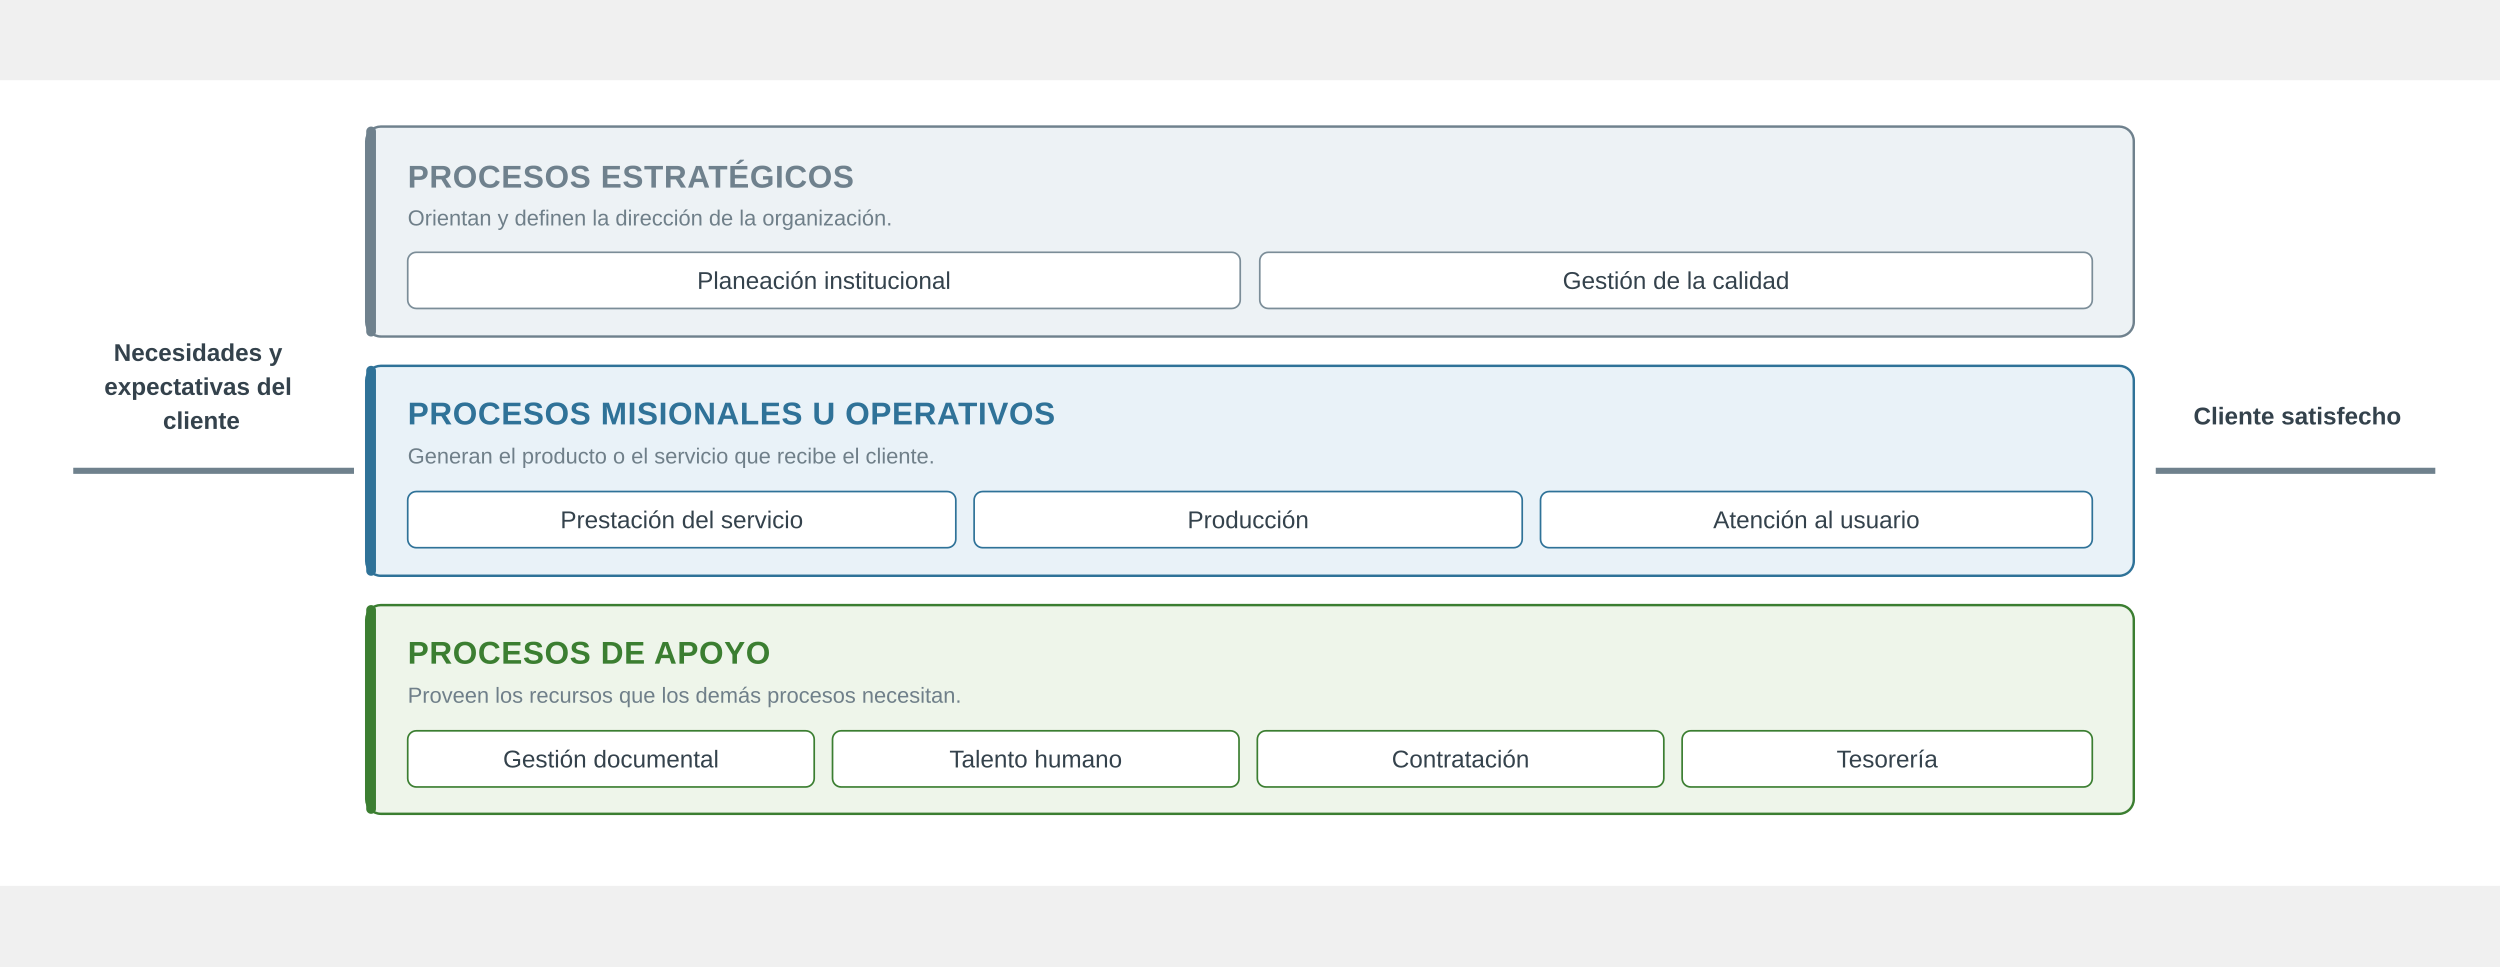
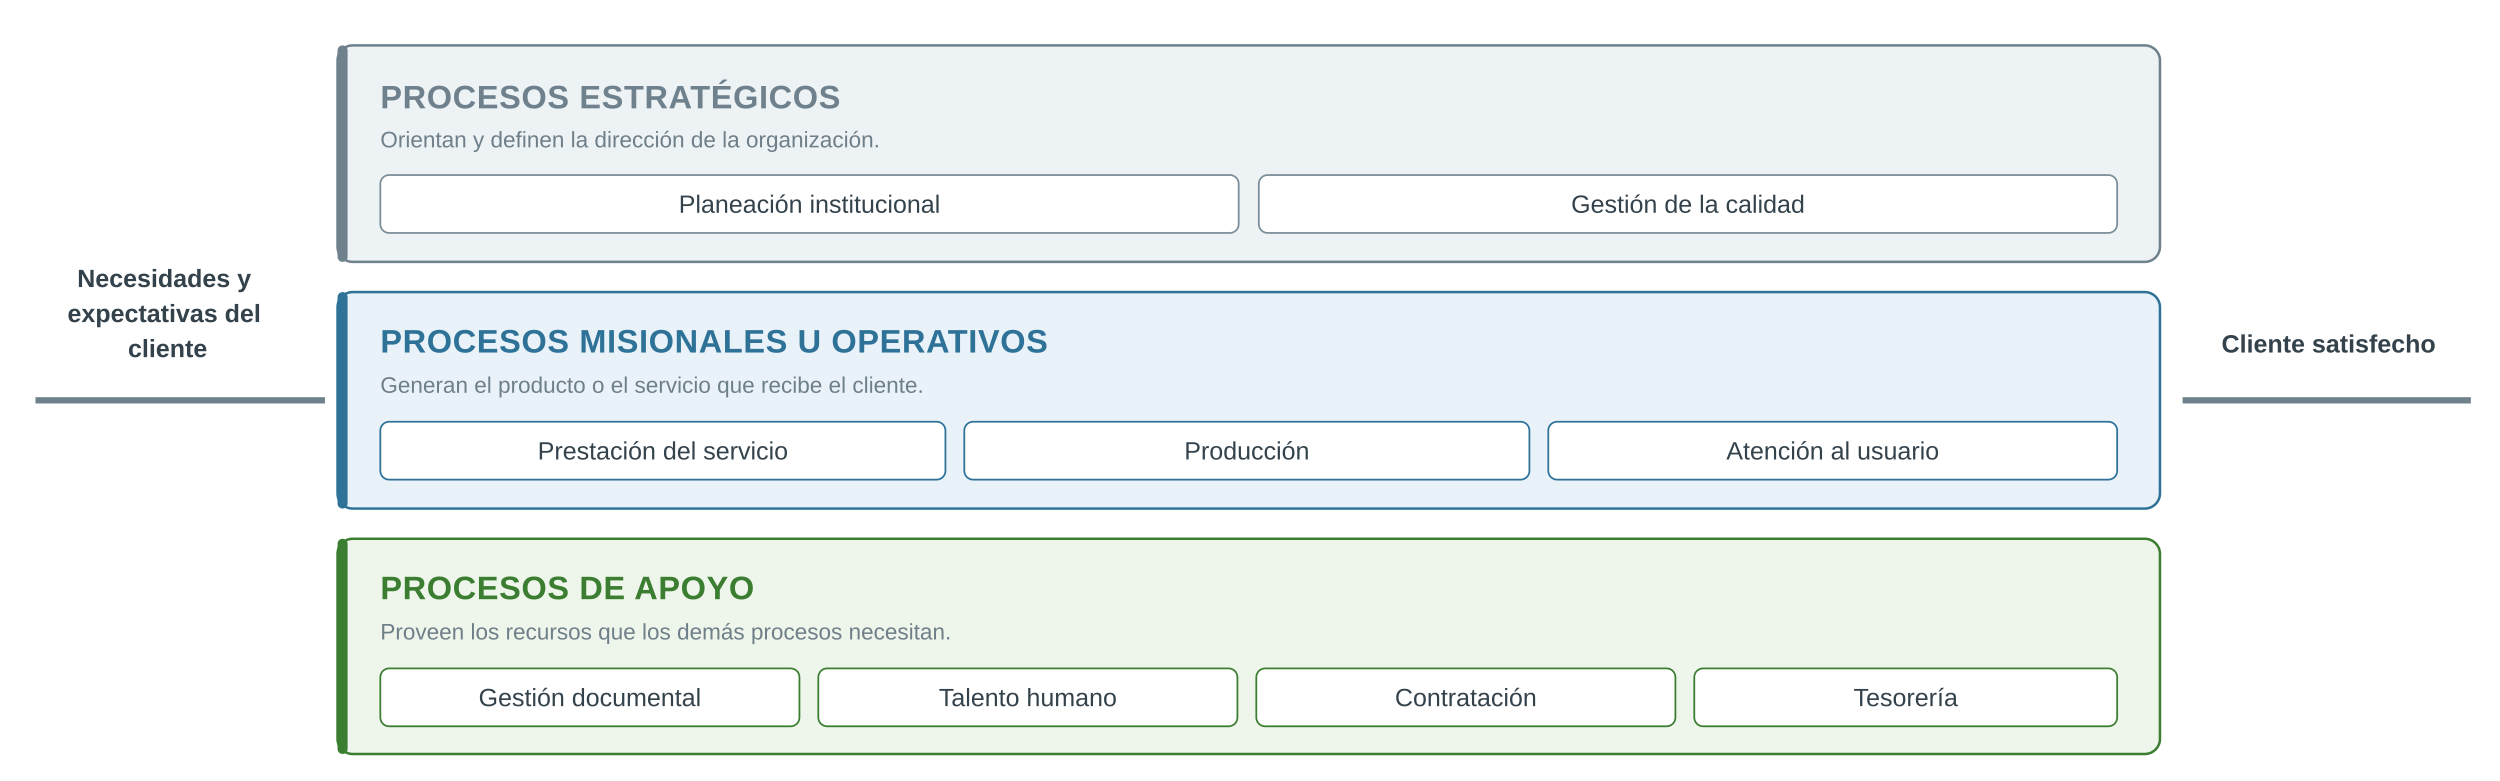
- <svg xmlns="http://www.w3.org/2000/svg" width="1030" height="398" viewBox="0 0 1030 398">
+ <svg xmlns="http://www.w3.org/2000/svg" width="999" height="312" viewBox="0 0 999 312">
  <defs>
    <clipPath id="clip-path">
+       <rect x="16" y="34" width="999" height="312" fill="none" />
+     </clipPath>
+     <clipPath id="clip-path-2">
      <rect id="Rectangle_453657" data-name="Rectangle 453657" width="1030" height="398" transform="translate(285.408 5101)" fill="#fff" stroke="#707070" stroke-width="1" />
    </clipPath>
  </defs>
-   <g id="Mask_Group_1099751" data-name="Mask Group 1099751" transform="translate(-285.408 -5101)" clip-path="url(#clip-path)">
-     <g id="Figura_16" data-name="Figura 16" transform="translate(285.408 5134.033)">
-       <rect id="Rectangle_453658" data-name="Rectangle 453658" width="1030" height="331.934" fill="#fff" />
-       <text id="Necesidades_y_expectativas_del_cliente" data-name="Necesidades y  expectativas del  cliente" transform="translate(82.983 115.674)" fill="#34424c" font-size="10" font-family="Arial-BoldMT, Arial" font-weight="700">
-         <tspan x="-36.133" y="0">Necesidades y </tspan>
-         <tspan x="-40.022" y="14">expectativas del </tspan>
-         <tspan x="-15.84" y="28">cliente</tspan>
-       </text>
-       <line id="Line_1340" data-name="Line 1340" x2="115.674" transform="translate(30.176 160.938)" stroke="#6f818d" stroke-width="2.515" />
-       <text id="Cliente_satisfecho" data-name="Cliente satisfecho" transform="translate(946.514 141.826)" fill="#34424c" font-size="10" font-family="Arial-BoldMT, Arial" font-weight="700">
-         <tspan x="-42.791" y="0">Cliente satisfecho</tspan>
-       </text>
-       <line id="Line_1341" data-name="Line 1341" x2="115.171" transform="translate(888.174 160.938)" stroke="#6f818d" stroke-width="2.515" />
-       <rect id="Rectangle_453659" data-name="Rectangle 453659" width="728.242" height="86.504" rx="6.035" transform="translate(150.879 19.111)" fill="#edf2f5" stroke="#6f818d" stroke-width="1.006" />
-       <rect id="Rectangle_453660" data-name="Rectangle 453660" width="4.023" height="86.504" rx="2.012" transform="translate(150.879 19.111)" fill="#6f818d" />
-       <text id="PROCESOS_ESTRATÉGICOS" data-name="PROCESOS ESTRATÉGICOS" transform="translate(167.979 44.258)" fill="#6f818d" font-size="13" font-family="Arial-BoldMT, Arial" font-weight="700" letter-spacing="0.019em">
-         <tspan x="0" y="0">PROCESOS ESTRATÉGICOS</tspan>
-       </text>
-       <text id="Orientan_y_definen_la_dirección_de_la_organización." data-name="Orientan y definen la dirección de la organización." transform="translate(167.979 59.849)" fill="#6f7f89" font-size="9" font-family="ArialMT, Arial">
-         <tspan x="0" y="0">Orientan y definen la dirección de la organización.</tspan>
-       </text>
-       <rect id="Rectangle_453661" data-name="Rectangle 453661" width="342.998" height="23.135" rx="3.521" transform="translate(167.979 70.913)" fill="#fff" stroke="#7b8d98" stroke-width="0.704" />
-       <rect id="Rectangle_453662" data-name="Rectangle 453662" width="342.998" height="23.135" rx="3.521" transform="translate(519.023 70.913)" fill="#fff" stroke="#7b8d98" stroke-width="0.704" />
-       <text id="Planeación_institucional" data-name="Planeación institucional" transform="translate(339.478 86.001)" fill="#34424c" font-size="10" font-family="ArialMT, Arial">
-         <tspan x="-52.256" y="0">Planeación institucional</tspan>
-       </text>
-       <text id="Gestión_de_la_calidad" data-name="Gestión de la calidad" transform="translate(690.522 86.001)" fill="#34424c" font-size="10" font-family="ArialMT, Arial">
-         <tspan x="-46.697" y="0">Gestión de la calidad</tspan>
-       </text>
-       <rect id="Rectangle_453663" data-name="Rectangle 453663" width="728.242" height="86.504" rx="6.035" transform="translate(150.879 117.686)" fill="#e9f2f8" stroke="#2f7298" stroke-width="1.006" />
-       <rect id="Rectangle_453664" data-name="Rectangle 453664" width="4.023" height="86.504" rx="2.012" transform="translate(150.879 117.686)" fill="#2f7298" />
-       <text id="PROCESOS_MISIONALES_U_OPERATIVOS" data-name="PROCESOS MISIONALES U OPERATIVOS" transform="translate(167.979 141.826)" fill="#2f7298" font-size="13" font-family="Arial-BoldMT, Arial" font-weight="700" letter-spacing="0.019em">
-         <tspan x="0" y="0">PROCESOS MISIONALES U OPERATIVOS</tspan>
-       </text>
-       <text id="Generan_el_producto_o_el_servicio_que_recibe_el_cliente." data-name="Generan el producto o el servicio que recibe el cliente." transform="translate(167.979 157.92)" fill="#6f7f89" font-size="9" font-family="ArialMT, Arial">
-         <tspan x="0" y="0">Generan el producto o el servicio que recibe el cliente.</tspan>
-       </text>
-       <rect id="Rectangle_453665" data-name="Rectangle 453665" width="225.815" height="23.135" rx="3.521" transform="translate(167.979 169.487)" fill="#fff" stroke="#2f7298" stroke-width="0.704" />
-       <rect id="Rectangle_453666" data-name="Rectangle 453666" width="225.815" height="23.135" rx="3.521" transform="translate(401.338 169.487)" fill="#fff" stroke="#2f7298" stroke-width="0.704" />
-       <rect id="Rectangle_453667" data-name="Rectangle 453667" width="227.324" height="23.135" rx="3.521" transform="translate(634.697 169.487)" fill="#fff" stroke="#2f7298" stroke-width="0.704" />
-       <text id="Prestación_del_servicio" data-name="Prestación del servicio" transform="translate(280.886 184.575)" fill="#34424c" font-size="10" font-family="ArialMT, Arial">
-         <tspan x="-50.022" y="0">Prestación del servicio</tspan>
-       </text>
-       <text id="Producción" transform="translate(514.246 184.575)" fill="#34424c" font-size="10" font-family="ArialMT, Arial">
-         <tspan x="-25.015" y="0">Producción</tspan>
-       </text>
-       <text id="Atención_al_usuario" data-name="Atención al usuario" transform="translate(748.359 184.575)" fill="#34424c" font-size="10" font-family="ArialMT, Arial">
-         <tspan x="-42.527" y="0">Atención al usuario</tspan>
-       </text>
-       <rect id="Rectangle_453668" data-name="Rectangle 453668" width="728.242" height="86.001" rx="6.035" transform="translate(150.879 216.26)" fill="#eef5ea" stroke="#3b7e31" stroke-width="1.006" />
-       <rect id="Rectangle_453669" data-name="Rectangle 453669" width="4.023" height="86.001" rx="2.012" transform="translate(150.879 216.26)" fill="#3b7e31" />
-       <text id="PROCESOS_DE_APOYO" data-name="PROCESOS DE APOYO" transform="translate(167.979 240.4)" fill="#3b7e31" font-size="13" font-family="Arial-BoldMT, Arial" font-weight="700" letter-spacing="0.019em">
-         <tspan x="0" y="0">PROCESOS DE APOYO</tspan>
-       </text>
-       <text id="Proveen_los_recursos_que_los_demás_procesos_necesitan." data-name="Proveen los recursos que los demás procesos necesitan." transform="translate(167.979 256.494)" fill="#6f7f89" font-size="9" font-family="ArialMT, Arial">
-         <tspan x="0" y="0">Proveen los recursos que los demás procesos necesitan.</tspan>
-       </text>
-       <rect id="Rectangle_453670" data-name="Rectangle 453670" width="167.476" height="23.135" rx="3.521" transform="translate(167.979 268.062)" fill="#fff" stroke="#3b7e31" stroke-width="0.704" />
-       <rect id="Rectangle_453671" data-name="Rectangle 453671" width="167.476" height="23.135" rx="3.521" transform="translate(342.998 268.062)" fill="#fff" stroke="#3b7e31" stroke-width="0.704" />
-       <rect id="Rectangle_453672" data-name="Rectangle 453672" width="167.476" height="23.135" rx="3.521" transform="translate(518.018 268.062)" fill="#fff" stroke="#3b7e31" stroke-width="0.704" />
-       <rect id="Rectangle_453673" data-name="Rectangle 453673" width="168.984" height="23.135" rx="3.521" transform="translate(693.037 268.062)" fill="#fff" stroke="#3b7e31" stroke-width="0.704" />
-       <text id="Gestión_documental" data-name="Gestión documental" transform="translate(251.716 283.149)" fill="#34424c" font-size="10" font-family="ArialMT, Arial">
-         <tspan x="-44.47" y="0">Gestión documental</tspan>
-       </text>
-       <text id="Talento_humano" data-name="Talento humano" transform="translate(426.736 283.149)" fill="#34424c" font-size="10" font-family="ArialMT, Arial">
-         <tspan x="-35.581" y="0">Talento humano</tspan>
-       </text>
-       <text id="Contratación" transform="translate(601.755 283.149)" fill="#34424c" font-size="10" font-family="ArialMT, Arial">
-         <tspan x="-28.35" y="0">Contratación</tspan>
-       </text>
-       <text id="Tesorería" transform="translate(777.529 283.149)" fill="#34424c" font-size="10" font-family="ArialMT, Arial">
-         <tspan x="-20.842" y="0">Tesorería</tspan>
-       </text>
+   <g id="Scroll_Group_11" data-name="Scroll Group 11" transform="translate(-16 -34)" clip-path="url(#clip-path)" style="isolation: isolate">
+     <g id="Mask_Group_1099751" data-name="Mask Group 1099751" transform="translate(-285.408 -5101)" clip-path="url(#clip-path-2)">
+       <g id="Figura_16" data-name="Figura 16" transform="translate(285.408 5134.033)">
+         <rect id="Rectangle_453658" data-name="Rectangle 453658" width="1030" height="331.934" fill="#fff" />
+         <text id="Necesidades_y_expectativas_del_cliente" data-name="Necesidades y  expectativas del  cliente" transform="translate(82.983 115.674)" fill="#34424c" font-size="10" font-family="Arial-BoldMT, Arial" font-weight="700">
+           <tspan x="-36.133" y="0">Necesidades y </tspan>
+           <tspan x="-40.022" y="14">expectativas del </tspan>
+           <tspan x="-15.84" y="28">cliente</tspan>
+         </text>
+         <line id="Line_1340" data-name="Line 1340" x2="115.674" transform="translate(30.176 160.938)" stroke="#6f818d" stroke-width="2.515" />
+         <text id="Cliente_satisfecho" data-name="Cliente satisfecho" transform="translate(946.514 141.826)" fill="#34424c" font-size="10" font-family="Arial-BoldMT, Arial" font-weight="700">
+           <tspan x="-42.791" y="0">Cliente satisfecho</tspan>
+         </text>
+         <line id="Line_1341" data-name="Line 1341" x2="115.171" transform="translate(888.174 160.938)" stroke="#6f818d" stroke-width="2.515" />
+         <rect id="Rectangle_453659" data-name="Rectangle 453659" width="728.242" height="86.504" rx="6.035" transform="translate(150.879 19.111)" fill="#edf2f5" stroke="#6f818d" stroke-width="1.006" />
+         <rect id="Rectangle_453660" data-name="Rectangle 453660" width="4.023" height="86.504" rx="2.012" transform="translate(150.879 19.111)" fill="#6f818d" />
+         <text id="PROCESOS_ESTRATÉGICOS" data-name="PROCESOS ESTRATÉGICOS" transform="translate(167.979 44.258)" fill="#6f818d" font-size="13" font-family="Arial-BoldMT, Arial" font-weight="700" letter-spacing="0.019em">
+           <tspan x="0" y="0">PROCESOS ESTRATÉGICOS</tspan>
+         </text>
+         <text id="Orientan_y_definen_la_dirección_de_la_organización." data-name="Orientan y definen la dirección de la organización." transform="translate(167.979 59.849)" fill="#6f7f89" font-size="9" font-family="ArialMT, Arial">
+           <tspan x="0" y="0">Orientan y definen la dirección de la organización.</tspan>
+         </text>
+         <rect id="Rectangle_453661" data-name="Rectangle 453661" width="342.998" height="23.135" rx="3.521" transform="translate(167.979 70.913)" fill="#fff" stroke="#7b8d98" stroke-width="0.704" />
+         <rect id="Rectangle_453662" data-name="Rectangle 453662" width="342.998" height="23.135" rx="3.521" transform="translate(519.023 70.913)" fill="#fff" stroke="#7b8d98" stroke-width="0.704" />
+         <text id="Planeación_institucional" data-name="Planeación institucional" transform="translate(339.478 86.001)" fill="#34424c" font-size="10" font-family="ArialMT, Arial">
+           <tspan x="-52.256" y="0">Planeación institucional</tspan>
+         </text>
+         <text id="Gestión_de_la_calidad" data-name="Gestión de la calidad" transform="translate(690.522 86.001)" fill="#34424c" font-size="10" font-family="ArialMT, Arial">
+           <tspan x="-46.697" y="0">Gestión de la calidad</tspan>
+         </text>
+         <rect id="Rectangle_453663" data-name="Rectangle 453663" width="728.242" height="86.504" rx="6.035" transform="translate(150.879 117.686)" fill="#e9f2f8" stroke="#2f7298" stroke-width="1.006" />
+         <rect id="Rectangle_453664" data-name="Rectangle 453664" width="4.023" height="86.504" rx="2.012" transform="translate(150.879 117.686)" fill="#2f7298" />
+         <text id="PROCESOS_MISIONALES_U_OPERATIVOS" data-name="PROCESOS MISIONALES U OPERATIVOS" transform="translate(167.979 141.826)" fill="#2f7298" font-size="13" font-family="Arial-BoldMT, Arial" font-weight="700" letter-spacing="0.019em">
+           <tspan x="0" y="0">PROCESOS MISIONALES U OPERATIVOS</tspan>
+         </text>
+         <text id="Generan_el_producto_o_el_servicio_que_recibe_el_cliente." data-name="Generan el producto o el servicio que recibe el cliente." transform="translate(167.979 157.92)" fill="#6f7f89" font-size="9" font-family="ArialMT, Arial">
+           <tspan x="0" y="0">Generan el producto o el servicio que recibe el cliente.</tspan>
+         </text>
+         <rect id="Rectangle_453665" data-name="Rectangle 453665" width="225.815" height="23.135" rx="3.521" transform="translate(167.979 169.487)" fill="#fff" stroke="#2f7298" stroke-width="0.704" />
+         <rect id="Rectangle_453666" data-name="Rectangle 453666" width="225.815" height="23.135" rx="3.521" transform="translate(401.338 169.487)" fill="#fff" stroke="#2f7298" stroke-width="0.704" />
+         <rect id="Rectangle_453667" data-name="Rectangle 453667" width="227.324" height="23.135" rx="3.521" transform="translate(634.697 169.487)" fill="#fff" stroke="#2f7298" stroke-width="0.704" />
+         <text id="Prestación_del_servicio" data-name="Prestación del servicio" transform="translate(280.886 184.575)" fill="#34424c" font-size="10" font-family="ArialMT, Arial">
+           <tspan x="-50.022" y="0">Prestación del servicio</tspan>
+         </text>
+         <text id="Producción" transform="translate(514.246 184.575)" fill="#34424c" font-size="10" font-family="ArialMT, Arial">
+           <tspan x="-25.015" y="0">Producción</tspan>
+         </text>
+         <text id="Atención_al_usuario" data-name="Atención al usuario" transform="translate(748.359 184.575)" fill="#34424c" font-size="10" font-family="ArialMT, Arial">
+           <tspan x="-42.527" y="0">Atención al usuario</tspan>
+         </text>
+         <rect id="Rectangle_453668" data-name="Rectangle 453668" width="728.242" height="86.001" rx="6.035" transform="translate(150.879 216.26)" fill="#eef5ea" stroke="#3b7e31" stroke-width="1.006" />
+         <rect id="Rectangle_453669" data-name="Rectangle 453669" width="4.023" height="86.001" rx="2.012" transform="translate(150.879 216.26)" fill="#3b7e31" />
+         <text id="PROCESOS_DE_APOYO" data-name="PROCESOS DE APOYO" transform="translate(167.979 240.4)" fill="#3b7e31" font-size="13" font-family="Arial-BoldMT, Arial" font-weight="700" letter-spacing="0.019em">
+           <tspan x="0" y="0">PROCESOS DE APOYO</tspan>
+         </text>
+         <text id="Proveen_los_recursos_que_los_demás_procesos_necesitan." data-name="Proveen los recursos que los demás procesos necesitan." transform="translate(167.979 256.494)" fill="#6f7f89" font-size="9" font-family="ArialMT, Arial">
+           <tspan x="0" y="0">Proveen los recursos que los demás procesos necesitan.</tspan>
+         </text>
+         <rect id="Rectangle_453670" data-name="Rectangle 453670" width="167.476" height="23.135" rx="3.521" transform="translate(167.979 268.062)" fill="#fff" stroke="#3b7e31" stroke-width="0.704" />
+         <rect id="Rectangle_453671" data-name="Rectangle 453671" width="167.476" height="23.135" rx="3.521" transform="translate(342.998 268.062)" fill="#fff" stroke="#3b7e31" stroke-width="0.704" />
+         <rect id="Rectangle_453672" data-name="Rectangle 453672" width="167.476" height="23.135" rx="3.521" transform="translate(518.018 268.062)" fill="#fff" stroke="#3b7e31" stroke-width="0.704" />
+         <rect id="Rectangle_453673" data-name="Rectangle 453673" width="168.984" height="23.135" rx="3.521" transform="translate(693.037 268.062)" fill="#fff" stroke="#3b7e31" stroke-width="0.704" />
+         <text id="Gestión_documental" data-name="Gestión documental" transform="translate(251.716 283.149)" fill="#34424c" font-size="10" font-family="ArialMT, Arial">
+           <tspan x="-44.47" y="0">Gestión documental</tspan>
+         </text>
+         <text id="Talento_humano" data-name="Talento humano" transform="translate(426.736 283.149)" fill="#34424c" font-size="10" font-family="ArialMT, Arial">
+           <tspan x="-35.581" y="0">Talento humano</tspan>
+         </text>
+         <text id="Contratación" transform="translate(601.755 283.149)" fill="#34424c" font-size="10" font-family="ArialMT, Arial">
+           <tspan x="-28.35" y="0">Contratación</tspan>
+         </text>
+         <text id="Tesorería" transform="translate(777.529 283.149)" fill="#34424c" font-size="10" font-family="ArialMT, Arial">
+           <tspan x="-20.842" y="0">Tesorería</tspan>
+         </text>
+       </g>
    </g>
  </g>
</svg>
